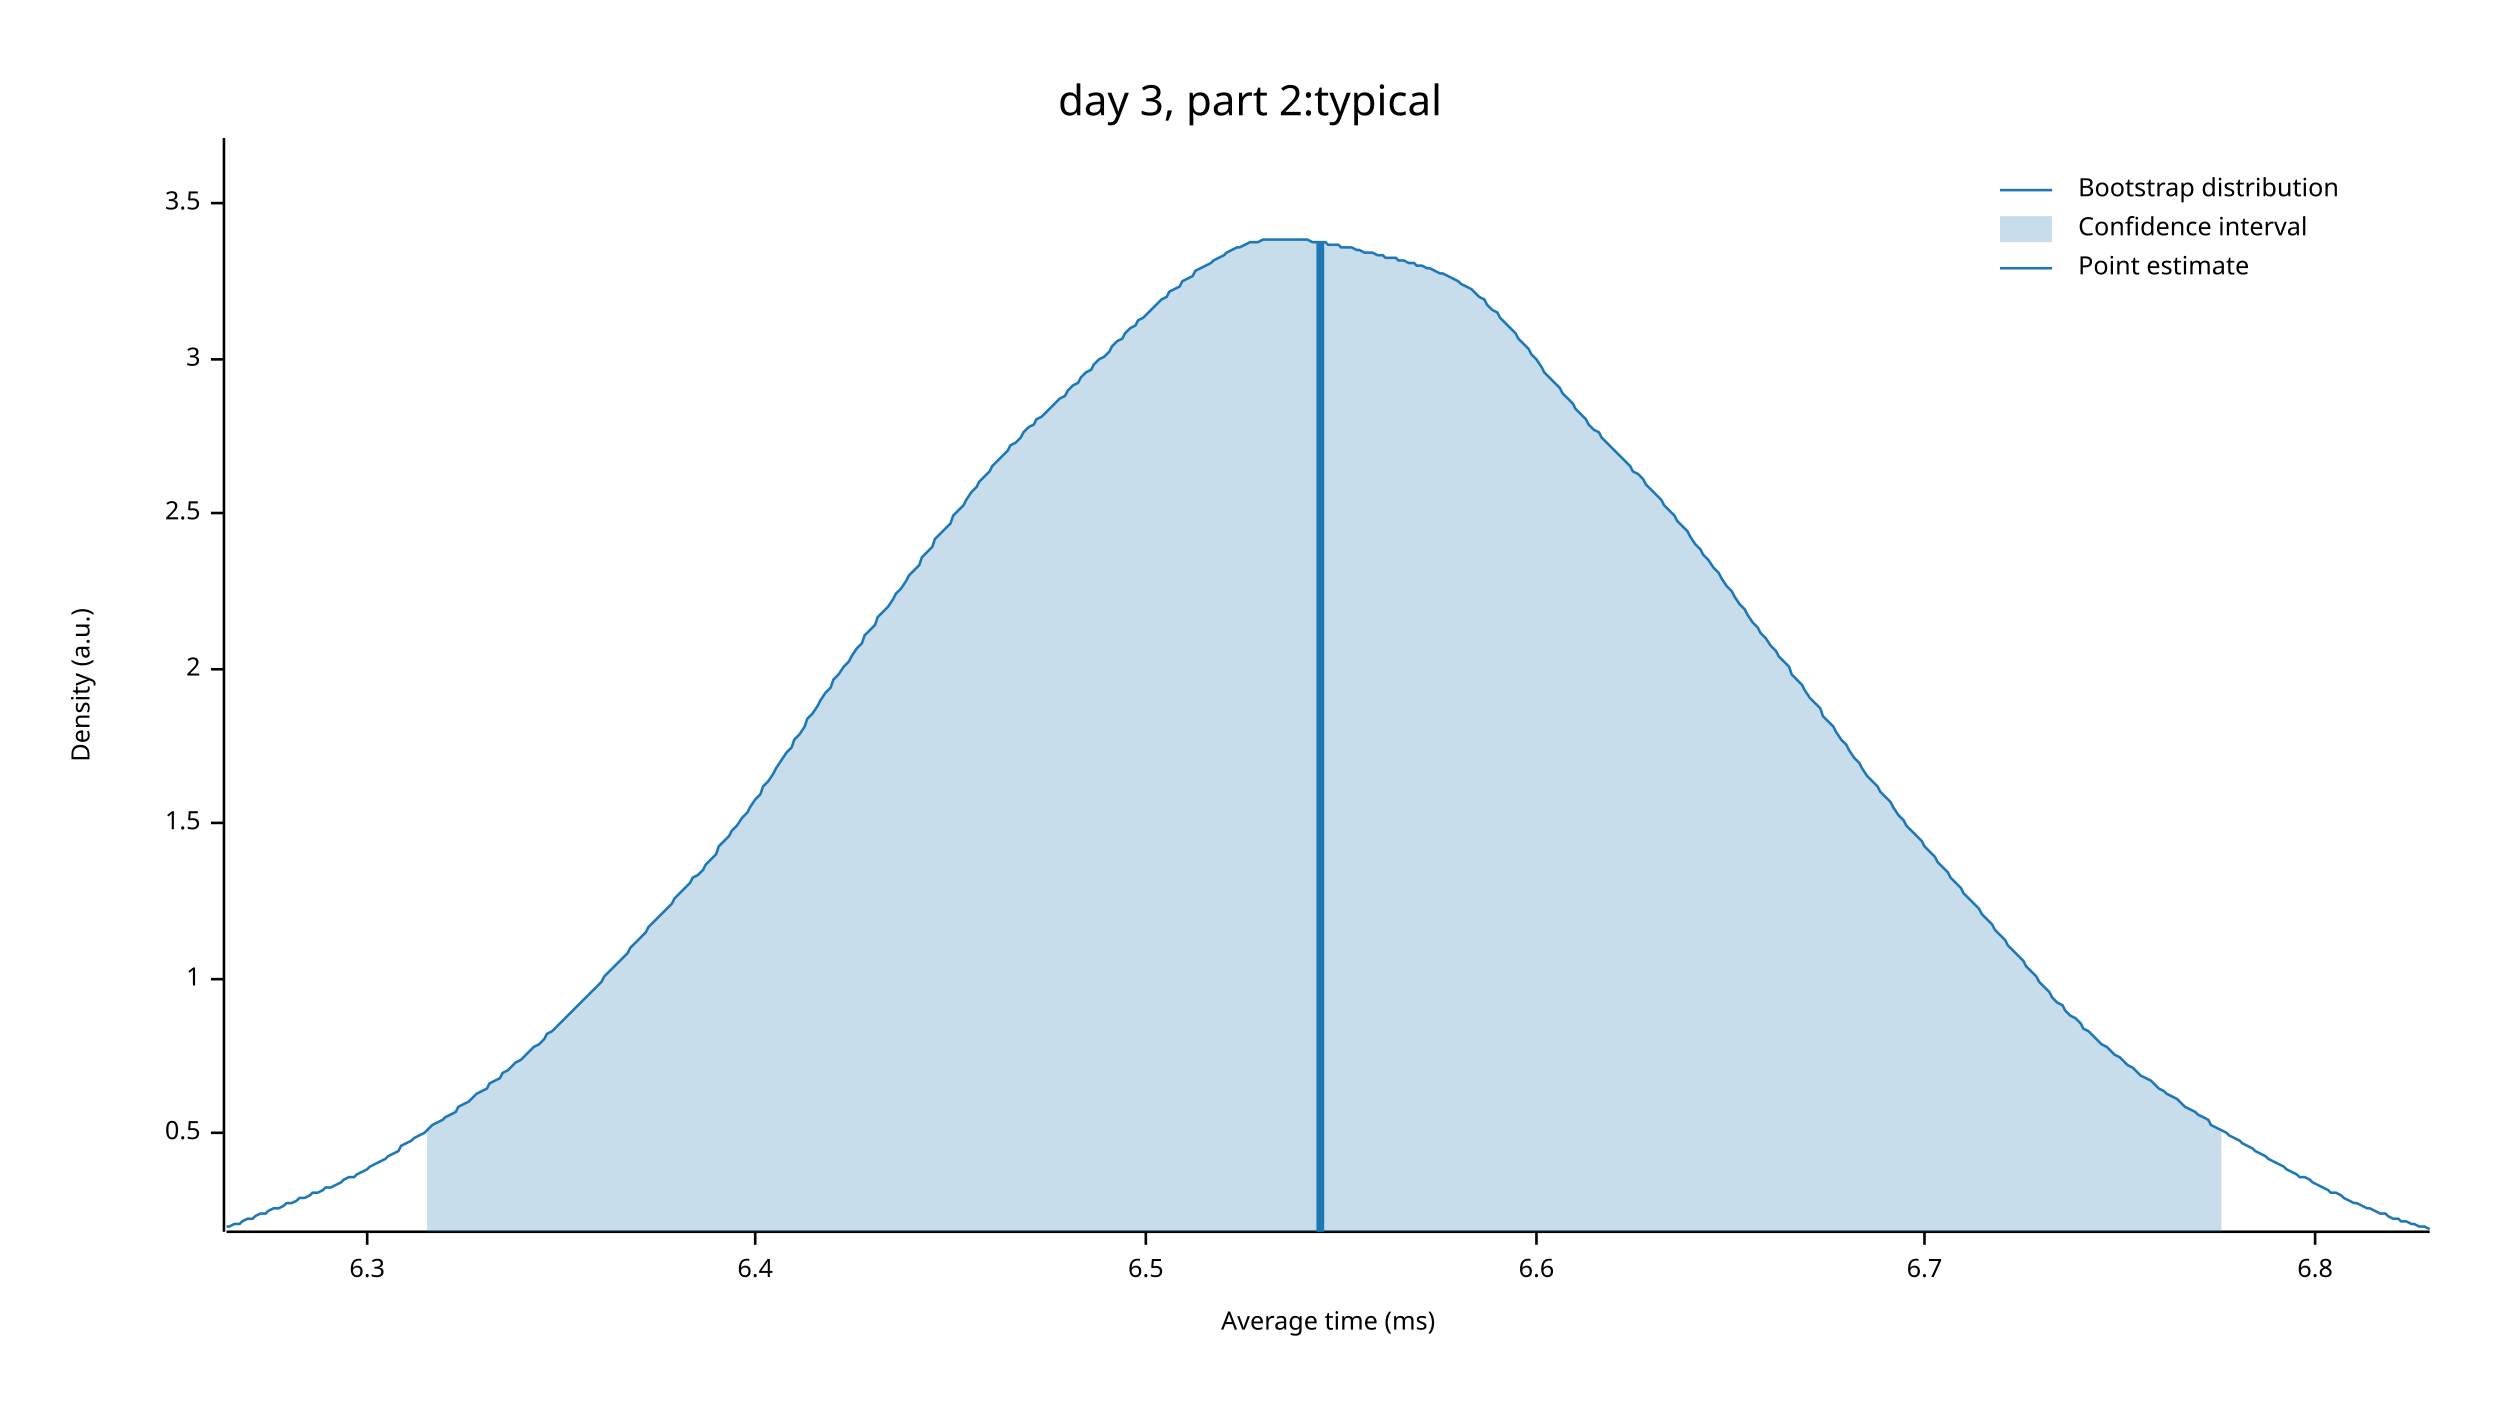
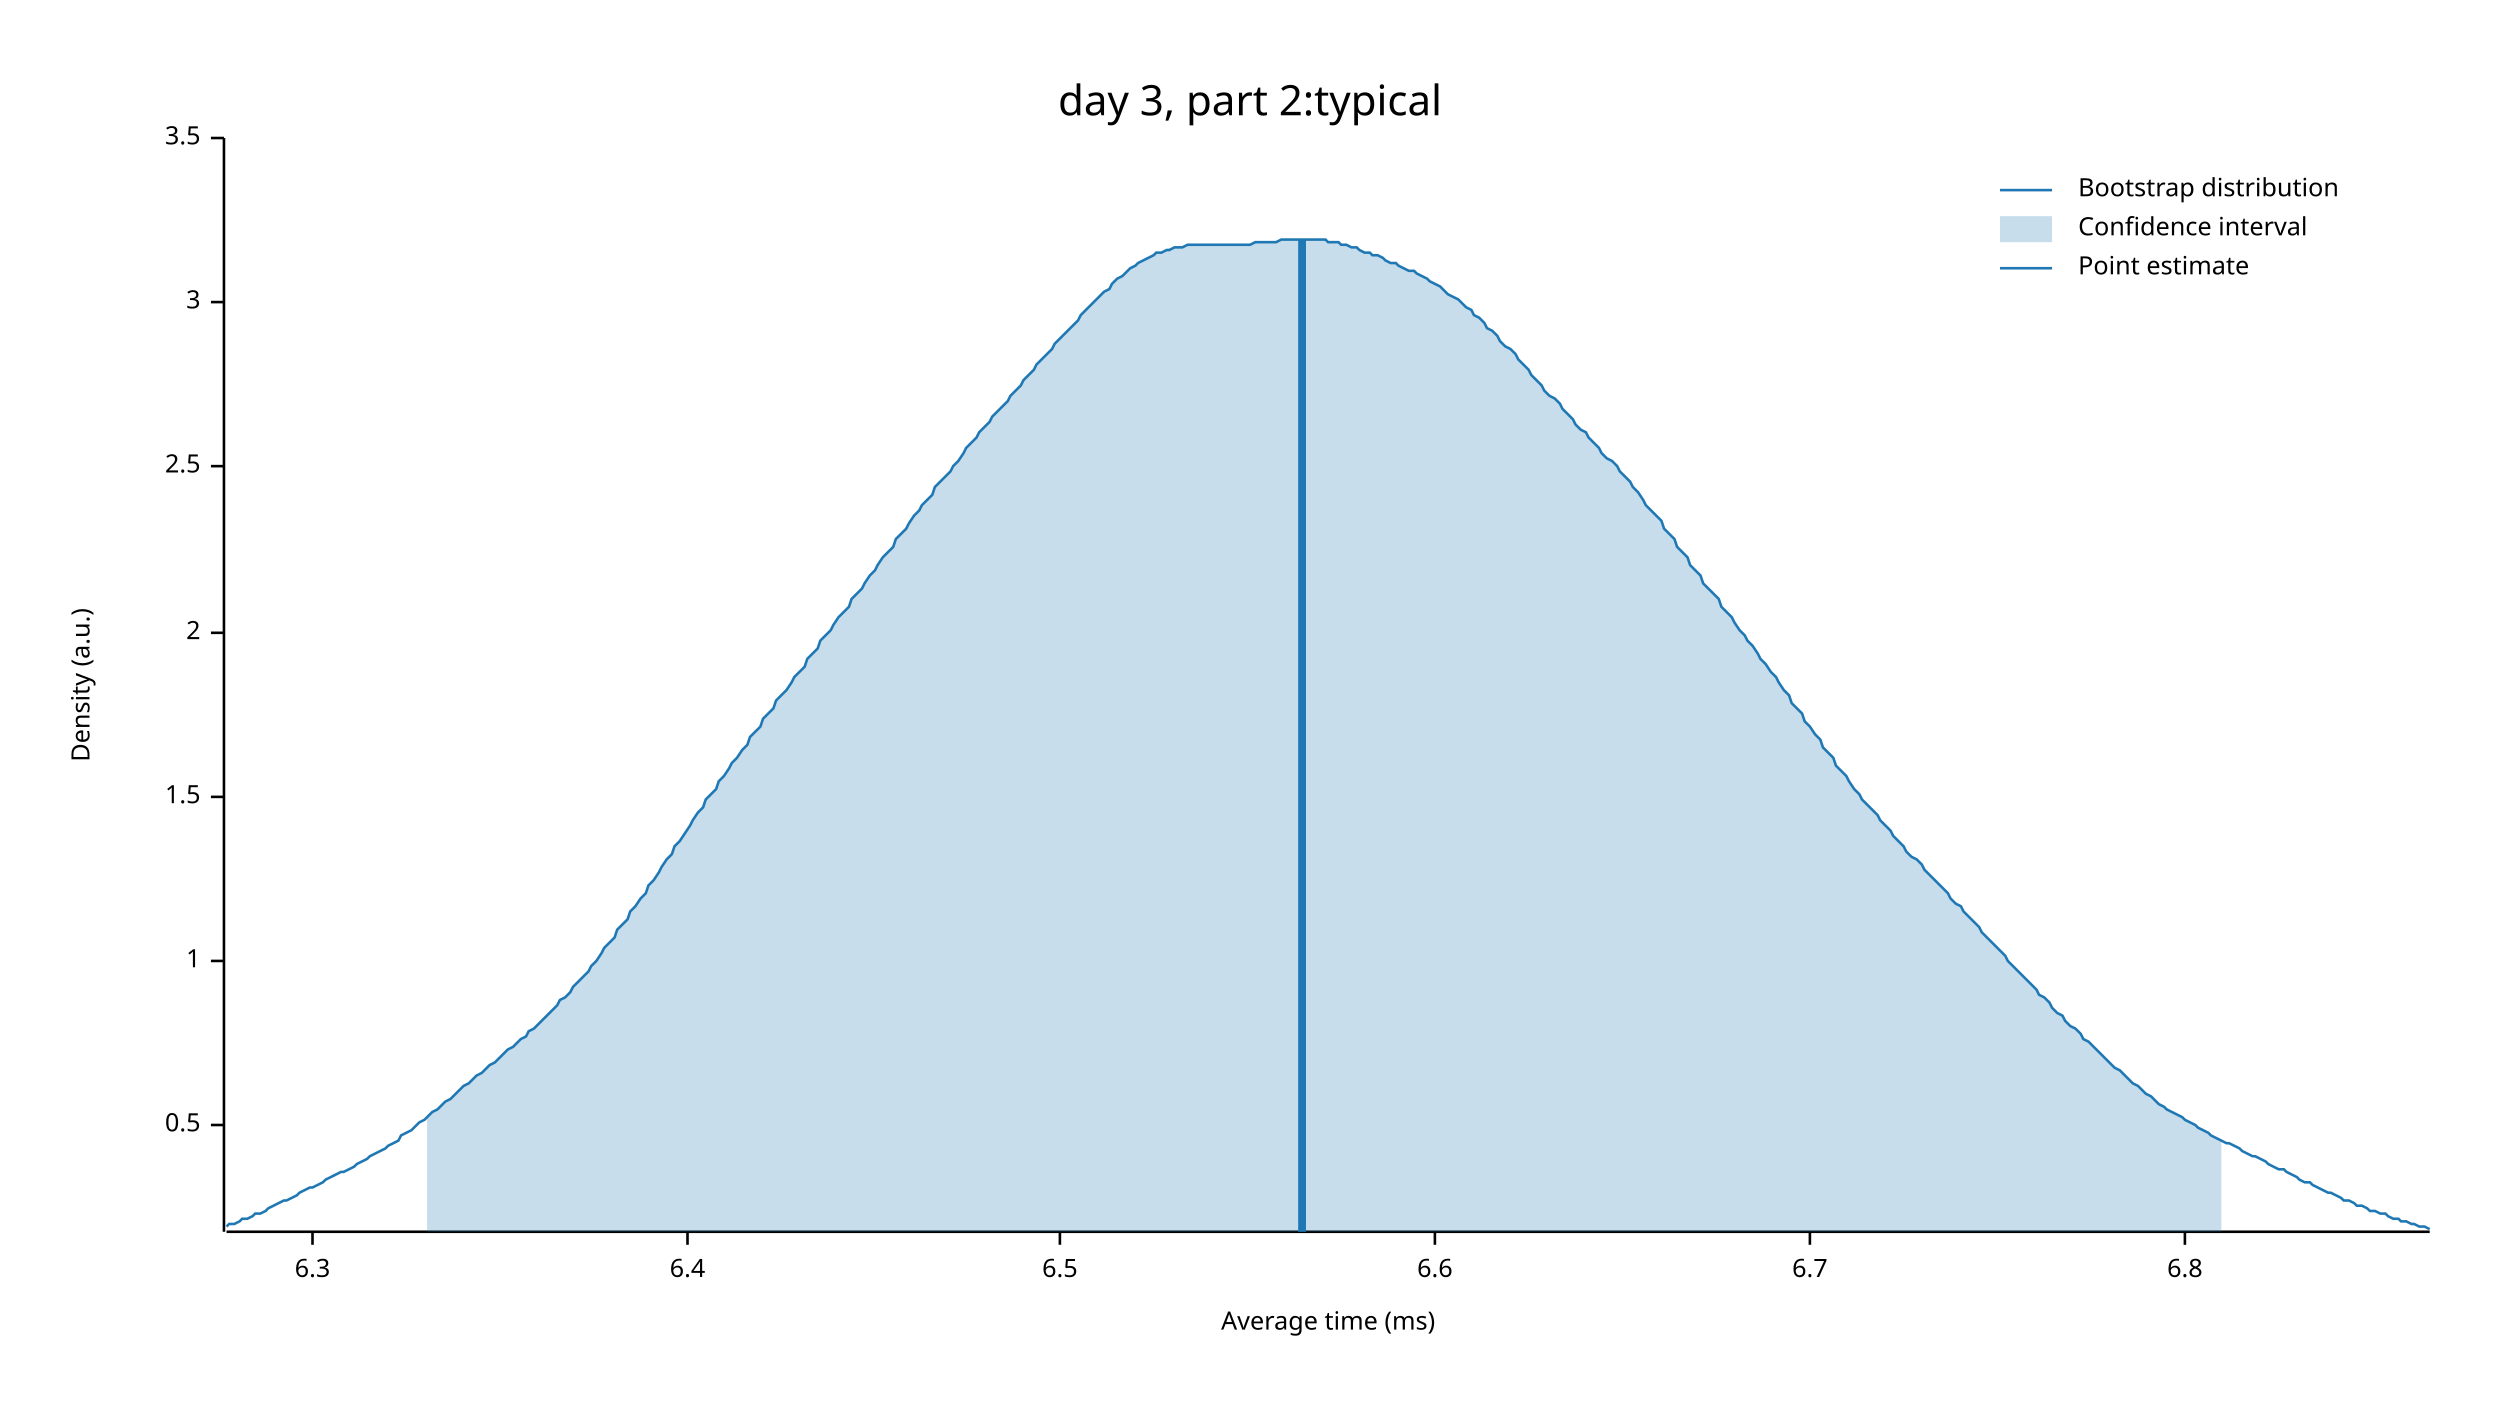
<svg xmlns="http://www.w3.org/2000/svg" width="960" height="540" viewBox="0 0 960 540">
  <text x="480" y="32" dy="0.76em" text-anchor="middle" font-family="sans-serif" font-size="16.129" opacity="1" fill="#000000">
day 3, part 2:typical
</text>
  <text x="27" y="263" dy="0.76em" text-anchor="middle" font-family="sans-serif" font-size="9.677" opacity="1" fill="#000000" transform="rotate(270, 27, 263)">
Density (a.u.)
</text>
  <text x="510" y="513" dy="-0.5ex" text-anchor="middle" font-family="sans-serif" font-size="9.677" opacity="1" fill="#000000">
Average time (ms)
</text>
  <polyline fill="none" opacity="1" stroke="#000000" stroke-width="1" points="86,53 86,473 " />
-   <text x="77" y="435" dy="0.5ex" text-anchor="end" font-family="sans-serif" font-size="9.677" opacity="1" fill="#000000">
+   <text x="77" y="432" dy="0.5ex" text-anchor="end" font-family="sans-serif" font-size="9.677" opacity="1" fill="#000000">
0.5
</text>
-   <polyline fill="none" opacity="1" stroke="#000000" stroke-width="1" points="81,435 86,435 " />
-   <text x="77" y="376" dy="0.5ex" text-anchor="end" font-family="sans-serif" font-size="9.677" opacity="1" fill="#000000">
+   <polyline fill="none" opacity="1" stroke="#000000" stroke-width="1" points="81,432 86,432 " />
+   <text x="77" y="369" dy="0.5ex" text-anchor="end" font-family="sans-serif" font-size="9.677" opacity="1" fill="#000000">
1
</text>
-   <polyline fill="none" opacity="1" stroke="#000000" stroke-width="1" points="81,376 86,376 " />
-   <text x="77" y="316" dy="0.5ex" text-anchor="end" font-family="sans-serif" font-size="9.677" opacity="1" fill="#000000">
+   <polyline fill="none" opacity="1" stroke="#000000" stroke-width="1" points="81,369 86,369 " />
+   <text x="77" y="306" dy="0.5ex" text-anchor="end" font-family="sans-serif" font-size="9.677" opacity="1" fill="#000000">
1.5
</text>
-   <polyline fill="none" opacity="1" stroke="#000000" stroke-width="1" points="81,316 86,316 " />
-   <text x="77" y="257" dy="0.5ex" text-anchor="end" font-family="sans-serif" font-size="9.677" opacity="1" fill="#000000">
+   <polyline fill="none" opacity="1" stroke="#000000" stroke-width="1" points="81,306 86,306 " />
+   <text x="77" y="243" dy="0.5ex" text-anchor="end" font-family="sans-serif" font-size="9.677" opacity="1" fill="#000000">
2
</text>
-   <polyline fill="none" opacity="1" stroke="#000000" stroke-width="1" points="81,257 86,257 " />
-   <text x="77" y="197" dy="0.5ex" text-anchor="end" font-family="sans-serif" font-size="9.677" opacity="1" fill="#000000">
+   <polyline fill="none" opacity="1" stroke="#000000" stroke-width="1" points="81,243 86,243 " />
+   <text x="77" y="179" dy="0.5ex" text-anchor="end" font-family="sans-serif" font-size="9.677" opacity="1" fill="#000000">
2.5
</text>
-   <polyline fill="none" opacity="1" stroke="#000000" stroke-width="1" points="81,197 86,197 " />
-   <text x="77" y="138" dy="0.5ex" text-anchor="end" font-family="sans-serif" font-size="9.677" opacity="1" fill="#000000">
+   <polyline fill="none" opacity="1" stroke="#000000" stroke-width="1" points="81,179 86,179 " />
+   <text x="77" y="116" dy="0.5ex" text-anchor="end" font-family="sans-serif" font-size="9.677" opacity="1" fill="#000000">
3
</text>
-   <polyline fill="none" opacity="1" stroke="#000000" stroke-width="1" points="81,138 86,138 " />
-   <text x="77" y="78" dy="0.5ex" text-anchor="end" font-family="sans-serif" font-size="9.677" opacity="1" fill="#000000">
+   <polyline fill="none" opacity="1" stroke="#000000" stroke-width="1" points="81,116 86,116 " />
+   <text x="77" y="53" dy="0.5ex" text-anchor="end" font-family="sans-serif" font-size="9.677" opacity="1" fill="#000000">
3.5
</text>
-   <polyline fill="none" opacity="1" stroke="#000000" stroke-width="1" points="81,78 86,78 " />
+   <polyline fill="none" opacity="1" stroke="#000000" stroke-width="1" points="81,53 86,53 " />
  <polyline fill="none" opacity="1" stroke="#000000" stroke-width="1" points="87,473 933,473 " />
-   <text x="141" y="483" dy="0.76em" text-anchor="middle" font-family="sans-serif" font-size="9.677" opacity="1" fill="#000000">
+   <text x="120" y="483" dy="0.76em" text-anchor="middle" font-family="sans-serif" font-size="9.677" opacity="1" fill="#000000">
6.3
</text>
-   <polyline fill="none" opacity="1" stroke="#000000" stroke-width="1" points="141,473 141,478 " />
-   <text x="290" y="483" dy="0.76em" text-anchor="middle" font-family="sans-serif" font-size="9.677" opacity="1" fill="#000000">
+   <polyline fill="none" opacity="1" stroke="#000000" stroke-width="1" points="120,473 120,478 " />
+   <text x="264" y="483" dy="0.76em" text-anchor="middle" font-family="sans-serif" font-size="9.677" opacity="1" fill="#000000">
6.4
</text>
-   <polyline fill="none" opacity="1" stroke="#000000" stroke-width="1" points="290,473 290,478 " />
-   <text x="440" y="483" dy="0.76em" text-anchor="middle" font-family="sans-serif" font-size="9.677" opacity="1" fill="#000000">
+   <polyline fill="none" opacity="1" stroke="#000000" stroke-width="1" points="264,473 264,478 " />
+   <text x="407" y="483" dy="0.76em" text-anchor="middle" font-family="sans-serif" font-size="9.677" opacity="1" fill="#000000">
6.5
</text>
-   <polyline fill="none" opacity="1" stroke="#000000" stroke-width="1" points="440,473 440,478 " />
-   <text x="590" y="483" dy="0.76em" text-anchor="middle" font-family="sans-serif" font-size="9.677" opacity="1" fill="#000000">
+   <polyline fill="none" opacity="1" stroke="#000000" stroke-width="1" points="407,473 407,478 " />
+   <text x="551" y="483" dy="0.76em" text-anchor="middle" font-family="sans-serif" font-size="9.677" opacity="1" fill="#000000">
6.6
</text>
-   <polyline fill="none" opacity="1" stroke="#000000" stroke-width="1" points="590,473 590,478 " />
-   <text x="739" y="483" dy="0.76em" text-anchor="middle" font-family="sans-serif" font-size="9.677" opacity="1" fill="#000000">
+   <polyline fill="none" opacity="1" stroke="#000000" stroke-width="1" points="551,473 551,478 " />
+   <text x="695" y="483" dy="0.76em" text-anchor="middle" font-family="sans-serif" font-size="9.677" opacity="1" fill="#000000">
6.7
</text>
-   <polyline fill="none" opacity="1" stroke="#000000" stroke-width="1" points="739,473 739,478 " />
-   <text x="889" y="483" dy="0.76em" text-anchor="middle" font-family="sans-serif" font-size="9.677" opacity="1" fill="#000000">
+   <polyline fill="none" opacity="1" stroke="#000000" stroke-width="1" points="695,473 695,478 " />
+   <text x="839" y="483" dy="0.76em" text-anchor="middle" font-family="sans-serif" font-size="9.677" opacity="1" fill="#000000">
6.8
</text>
-   <polyline fill="none" opacity="1" stroke="#000000" stroke-width="1" points="889,473 889,478 " />
-   <polyline fill="none" opacity="1" stroke="#1F78B4" stroke-width="1" points="87,471 88,471 90,470 92,470 93,469 95,468 97,468 98,467 100,466 102,466 103,465 105,464 107,464 109,463 110,462 112,462 114,461 115,460 117,460 119,459 120,458 122,458 124,457 125,456 127,456 129,455 131,454 132,453 134,452 136,452 137,451 139,450 141,449 142,448 144,447 146,446 148,445 149,444 151,443 153,442 154,440 156,439 158,438 159,437 161,436 163,435 164,434 166,432 168,431 170,430 171,429 173,428 175,427 176,425 178,424 180,423 181,422 183,420 185,419 187,418 188,416 190,415 192,414 193,412 195,411 197,409 198,408 200,407 202,405 203,404 205,402 207,401 209,399 210,397 212,396 214,394 215,393 217,391 219,389 220,388 222,386 224,384 226,382 227,381 229,379 231,377 232,375 234,373 236,371 237,370 239,368 241,366 242,364 244,362 246,360 248,358 249,356 251,354 253,352 254,351 256,349 258,347 259,345 261,343 263,341 265,339 266,337 268,336 270,334 271,332 273,330 275,328 276,325 278,323 280,321 281,319 283,317 285,314 287,312 288,310 290,307 292,305 293,302 295,300 297,297 298,295 300,292 302,289 304,287 305,284 307,282 309,279 310,276 312,274 314,271 315,269 317,266 319,264 320,261 322,259 324,256 326,254 327,252 329,249 331,247 332,244 334,242 336,240 337,237 339,235 341,233 343,230 344,228 346,226 348,223 349,221 351,219 353,217 354,214 356,212 358,210 359,207 361,205 363,203 365,201 366,198 368,196 370,194 371,192 373,189 375,187 376,185 378,183 380,181 381,179 383,177 385,175 387,173 388,171 390,170 392,168 393,166 395,164 397,163 398,161 400,160 402,158 404,156 405,155 407,153 409,152 410,150 412,148 414,147 415,145 417,143 419,142 420,140 422,138 424,137 426,135 427,133 429,131 431,130 432,128 434,126 436,125 437,123 439,122 441,120 443,118 444,117 446,115 448,114 449,112 451,111 453,110 454,108 456,107 458,106 459,104 461,103 463,102 465,101 466,100 468,99 470,98 471,97 473,96 475,95 476,95 478,94 480,93 482,93 483,93 485,92 487,92 488,92 490,92 492,92 493,92 495,92 497,92 498,92 500,92 502,92 504,93 505,93 507,93 509,93 510,94 512,94 514,94 515,95 517,95 519,95 521,96 522,96 524,97 526,97 527,97 529,98 531,98 532,99 534,99 536,99 537,100 539,100 541,101 543,101 544,102 546,102 548,103 549,103 551,104 553,105 554,105 556,106 558,107 560,108 561,109 563,110 565,111 566,112 568,114 570,115 571,117 573,119 575,120 576,122 578,124 580,126 582,128 583,130 585,132 587,134 588,136 590,138 592,141 593,143 595,145 597,147 599,149 600,151 602,153 604,155 605,157 607,159 609,161 610,163 612,165 614,166 615,168 617,170 619,172 621,174 622,175 624,177 626,179 627,181 629,182 631,184 632,186 634,188 636,190 638,192 639,194 641,196 643,198 644,200 646,202 648,204 649,206 651,209 653,211 654,213 656,215 658,218 660,220 661,222 663,225 665,227 666,229 668,232 670,234 671,236 673,239 675,241 676,243 678,245 680,248 682,250 683,252 685,254 687,256 688,259 690,261 692,263 693,265 695,268 697,270 699,272 700,275 702,277 704,279 705,281 707,284 709,286 710,288 712,291 714,293 715,295 717,298 719,300 721,302 722,304 724,306 726,308 727,310 729,313 731,315 732,317 734,319 736,321 738,323 739,325 741,327 743,329 744,331 746,333 748,335 749,337 751,339 753,341 754,343 756,345 758,347 760,349 761,351 763,353 765,355 766,357 768,359 770,361 771,363 773,365 775,367 777,369 778,371 780,373 782,375 783,377 785,379 787,381 788,383 790,385 792,386 793,388 795,390 797,391 799,393 800,395 802,396 804,398 805,399 807,401 809,402 810,403 812,405 814,406 816,408 817,409 819,410 821,412 822,413 824,414 826,415 827,416 829,418 831,419 832,420 834,421 836,422 838,424 839,425 841,426 843,427 844,428 846,429 848,430 849,432 851,433 853,434 855,435 856,436 858,437 860,438 861,439 863,440 865,441 866,442 868,443 870,444 871,445 873,446 875,447 877,448 878,449 880,450 882,451 883,452 885,452 887,453 888,454 890,455 892,456 894,457 895,458 897,458 899,459 900,460 902,461 904,462 905,462 907,463 909,464 910,464 912,465 914,466 916,466 917,467 919,468 921,468 922,469 924,469 926,470 927,470 929,471 931,471 933,472 " />
-   <polygon opacity="0.25" fill="#1F78B4" points="164,434 166,432 168,431 170,430 171,429 173,428 175,427 176,425 178,424 180,423 181,422 183,420 185,419 187,418 188,416 190,415 192,414 193,412 195,411 197,409 198,408 200,407 202,405 203,404 205,402 207,401 209,399 210,397 212,396 214,394 215,393 217,391 219,389 220,388 222,386 224,384 226,382 227,381 229,379 231,377 232,375 234,373 236,371 237,370 239,368 241,366 242,364 244,362 246,360 248,358 249,356 251,354 253,352 254,351 256,349 258,347 259,345 261,343 263,341 265,339 266,337 268,336 270,334 271,332 273,330 275,328 276,325 278,323 280,321 281,319 283,317 285,314 287,312 288,310 290,307 292,305 293,302 295,300 297,297 298,295 300,292 302,289 304,287 305,284 307,282 309,279 310,276 312,274 314,271 315,269 317,266 319,264 320,261 322,259 324,256 326,254 327,252 329,249 331,247 332,244 334,242 336,240 337,237 339,235 341,233 343,230 344,228 346,226 348,223 349,221 351,219 353,217 354,214 356,212 358,210 359,207 361,205 363,203 365,201 366,198 368,196 370,194 371,192 373,189 375,187 376,185 378,183 380,181 381,179 383,177 385,175 387,173 388,171 390,170 392,168 393,166 395,164 397,163 398,161 400,160 402,158 404,156 405,155 407,153 409,152 410,150 412,148 414,147 415,145 417,143 419,142 420,140 422,138 424,137 426,135 427,133 429,131 431,130 432,128 434,126 436,125 437,123 439,122 441,120 443,118 444,117 446,115 448,114 449,112 451,111 453,110 454,108 456,107 458,106 459,104 461,103 463,102 465,101 466,100 468,99 470,98 471,97 473,96 475,95 476,95 478,94 480,93 482,93 483,93 485,92 487,92 488,92 490,92 492,92 493,92 495,92 497,92 498,92 500,92 502,92 504,93 505,93 507,93 509,93 510,94 512,94 514,94 515,95 517,95 519,95 521,96 522,96 524,97 526,97 527,97 529,98 531,98 532,99 534,99 536,99 537,100 539,100 541,101 543,101 544,102 546,102 548,103 549,103 551,104 553,105 554,105 556,106 558,107 560,108 561,109 563,110 565,111 566,112 568,114 570,115 571,117 573,119 575,120 576,122 578,124 580,126 582,128 583,130 585,132 587,134 588,136 590,138 592,141 593,143 595,145 597,147 599,149 600,151 602,153 604,155 605,157 607,159 609,161 610,163 612,165 614,166 615,168 617,170 619,172 621,174 622,175 624,177 626,179 627,181 629,182 631,184 632,186 634,188 636,190 638,192 639,194 641,196 643,198 644,200 646,202 648,204 649,206 651,209 653,211 654,213 656,215 658,218 660,220 661,222 663,225 665,227 666,229 668,232 670,234 671,236 673,239 675,241 676,243 678,245 680,248 682,250 683,252 685,254 687,256 688,259 690,261 692,263 693,265 695,268 697,270 699,272 700,275 702,277 704,279 705,281 707,284 709,286 710,288 712,291 714,293 715,295 717,298 719,300 721,302 722,304 724,306 726,308 727,310 729,313 731,315 732,317 734,319 736,321 738,323 739,325 741,327 743,329 744,331 746,333 748,335 749,337 751,339 753,341 754,343 756,345 758,347 760,349 761,351 763,353 765,355 766,357 768,359 770,361 771,363 773,365 775,367 777,369 778,371 780,373 782,375 783,377 785,379 787,381 788,383 790,385 792,386 793,388 795,390 797,391 799,393 800,395 802,396 804,398 805,399 807,401 809,402 810,403 812,405 814,406 816,408 817,409 819,410 821,412 822,413 824,414 826,415 827,416 829,418 831,419 832,420 834,421 836,422 838,424 839,425 841,426 843,427 844,428 846,429 848,430 849,432 851,433 853,434 853,473 164,473 " />
-   <polyline fill="none" opacity="1" stroke="#1F78B4" stroke-width="3" points="507,473 507,93 " />
+   <polyline fill="none" opacity="1" stroke="#000000" stroke-width="1" points="839,473 839,478 " />
+   <polyline fill="none" opacity="1" stroke="#1F78B4" stroke-width="1" points="87,471 88,470 90,470 92,469 93,468 95,468 97,467 98,466 100,466 102,465 103,464 105,463 107,462 109,461 110,461 112,460 114,459 115,458 117,457 119,456 120,456 122,455 124,454 125,453 127,452 129,451 131,450 132,450 134,449 136,448 137,447 139,446 141,445 142,444 144,443 146,442 148,441 149,440 151,439 153,438 154,436 156,435 158,434 159,433 161,431 163,430 164,429 166,427 168,426 170,424 171,423 173,422 175,420 176,419 178,417 180,416 181,415 183,413 185,412 187,410 188,409 190,408 192,406 193,405 195,403 197,402 198,401 200,399 202,398 203,396 205,395 207,393 209,391 210,390 212,388 214,386 215,384 217,383 219,381 220,379 222,377 224,375 226,373 227,371 229,369 231,366 232,364 234,362 236,360 237,357 239,355 241,353 242,350 244,348 246,345 248,343 249,340 251,338 253,335 254,333 256,330 258,328 259,325 261,323 263,320 265,317 266,315 268,312 270,310 271,307 273,305 275,303 276,300 278,298 280,295 281,293 283,291 285,288 287,286 288,283 290,281 292,279 293,276 295,274 297,272 298,269 300,267 302,265 304,262 305,260 307,258 309,256 310,253 312,251 314,249 315,246 317,244 319,242 320,240 322,237 324,235 326,233 327,230 329,228 331,226 332,224 334,221 336,219 337,217 339,214 341,212 343,210 344,207 346,205 348,203 349,201 351,198 353,196 354,194 356,192 358,190 359,187 361,185 363,183 365,181 366,179 368,177 370,174 371,172 373,170 375,168 376,166 378,164 380,162 381,160 383,158 385,156 387,154 388,152 390,150 392,148 393,146 395,144 397,142 398,140 400,138 402,136 404,134 405,132 407,130 409,128 410,127 412,125 414,123 415,121 417,119 419,117 420,116 422,114 424,112 426,111 427,109 429,107 431,106 432,105 434,103 436,102 437,101 439,100 441,99 443,98 444,97 446,97 448,96 449,96 451,95 453,95 454,95 456,94 458,94 459,94 461,94 463,94 465,94 466,94 468,94 470,94 471,94 473,94 475,94 476,94 478,94 480,94 482,93 483,93 485,93 487,93 488,93 490,93 492,92 493,92 495,92 497,92 498,92 500,92 502,92 504,92 505,92 507,92 509,92 510,93 512,93 514,93 515,94 517,94 519,95 521,95 522,96 524,97 526,97 527,98 529,98 531,99 532,100 534,101 536,101 537,102 539,103 541,104 543,104 544,105 546,106 548,107 549,108 551,109 553,110 554,111 556,113 558,114 560,115 561,116 563,118 565,119 566,121 568,122 570,124 571,126 573,127 575,129 576,131 578,133 580,134 582,136 583,138 585,140 587,142 588,144 590,146 592,148 593,150 595,152 597,153 599,155 600,157 602,159 604,161 605,163 607,165 609,166 610,168 612,170 614,172 615,174 617,176 619,177 621,179 622,181 624,183 626,185 627,187 629,189 631,192 632,194 634,196 636,198 638,200 639,203 641,205 643,207 644,210 646,212 648,214 649,217 651,219 653,221 654,224 656,226 658,228 660,230 661,233 663,235 665,237 666,239 668,242 670,244 671,246 673,248 675,251 676,253 678,255 680,258 682,260 683,262 685,265 687,267 688,270 690,272 692,274 693,277 695,279 697,282 699,284 700,287 702,289 704,291 705,294 707,296 709,298 710,300 712,303 714,305 715,307 717,309 719,311 721,313 722,315 724,317 726,319 727,321 729,323 731,325 732,327 734,329 736,330 738,332 739,334 741,336 743,338 744,339 746,341 748,343 749,345 751,347 753,348 754,350 756,352 758,354 760,356 761,358 763,360 765,362 766,363 768,365 770,367 771,369 773,371 775,373 777,375 778,376 780,378 782,380 783,382 785,383 787,385 788,387 790,389 792,390 793,392 795,394 797,395 799,397 800,399 802,400 804,402 805,403 807,405 809,407 810,408 812,410 814,411 816,413 817,414 819,416 821,417 822,418 824,420 826,421 827,422 829,424 831,425 832,426 834,427 836,428 838,429 839,430 841,431 843,432 844,433 846,434 848,435 849,436 851,437 853,438 855,439 856,439 858,440 860,441 861,442 863,443 865,444 866,444 868,445 870,446 871,447 873,448 875,449 877,449 878,450 880,451 882,452 883,453 885,454 887,454 888,455 890,456 892,457 894,458 895,458 897,459 899,460 900,461 902,461 904,462 905,463 907,463 909,464 910,465 912,465 914,466 916,466 917,467 919,468 921,468 922,469 924,469 926,470 927,470 929,471 931,471 933,472 " />
+   <polygon opacity="0.25" fill="#1F78B4" points="164,429 166,427 168,426 170,424 171,423 173,422 175,420 176,419 178,417 180,416 181,415 183,413 185,412 187,410 188,409 190,408 192,406 193,405 195,403 197,402 198,401 200,399 202,398 203,396 205,395 207,393 209,391 210,390 212,388 214,386 215,384 217,383 219,381 220,379 222,377 224,375 226,373 227,371 229,369 231,366 232,364 234,362 236,360 237,357 239,355 241,353 242,350 244,348 246,345 248,343 249,340 251,338 253,335 254,333 256,330 258,328 259,325 261,323 263,320 265,317 266,315 268,312 270,310 271,307 273,305 275,303 276,300 278,298 280,295 281,293 283,291 285,288 287,286 288,283 290,281 292,279 293,276 295,274 297,272 298,269 300,267 302,265 304,262 305,260 307,258 309,256 310,253 312,251 314,249 315,246 317,244 319,242 320,240 322,237 324,235 326,233 327,230 329,228 331,226 332,224 334,221 336,219 337,217 339,214 341,212 343,210 344,207 346,205 348,203 349,201 351,198 353,196 354,194 356,192 358,190 359,187 361,185 363,183 365,181 366,179 368,177 370,174 371,172 373,170 375,168 376,166 378,164 380,162 381,160 383,158 385,156 387,154 388,152 390,150 392,148 393,146 395,144 397,142 398,140 400,138 402,136 404,134 405,132 407,130 409,128 410,127 412,125 414,123 415,121 417,119 419,117 420,116 422,114 424,112 426,111 427,109 429,107 431,106 432,105 434,103 436,102 437,101 439,100 441,99 443,98 444,97 446,97 448,96 449,96 451,95 453,95 454,95 456,94 458,94 459,94 461,94 463,94 465,94 466,94 468,94 470,94 471,94 473,94 475,94 476,94 478,94 480,94 482,93 483,93 485,93 487,93 488,93 490,93 492,92 493,92 495,92 497,92 498,92 500,92 502,92 504,92 505,92 507,92 509,92 510,93 512,93 514,93 515,94 517,94 519,95 521,95 522,96 524,97 526,97 527,98 529,98 531,99 532,100 534,101 536,101 537,102 539,103 541,104 543,104 544,105 546,106 548,107 549,108 551,109 553,110 554,111 556,113 558,114 560,115 561,116 563,118 565,119 566,121 568,122 570,124 571,126 573,127 575,129 576,131 578,133 580,134 582,136 583,138 585,140 587,142 588,144 590,146 592,148 593,150 595,152 597,153 599,155 600,157 602,159 604,161 605,163 607,165 609,166 610,168 612,170 614,172 615,174 617,176 619,177 621,179 622,181 624,183 626,185 627,187 629,189 631,192 632,194 634,196 636,198 638,200 639,203 641,205 643,207 644,210 646,212 648,214 649,217 651,219 653,221 654,224 656,226 658,228 660,230 661,233 663,235 665,237 666,239 668,242 670,244 671,246 673,248 675,251 676,253 678,255 680,258 682,260 683,262 685,265 687,267 688,270 690,272 692,274 693,277 695,279 697,282 699,284 700,287 702,289 704,291 705,294 707,296 709,298 710,300 712,303 714,305 715,307 717,309 719,311 721,313 722,315 724,317 726,319 727,321 729,323 731,325 732,327 734,329 736,330 738,332 739,334 741,336 743,338 744,339 746,341 748,343 749,345 751,347 753,348 754,350 756,352 758,354 760,356 761,358 763,360 765,362 766,363 768,365 770,367 771,369 773,371 775,373 777,375 778,376 780,378 782,380 783,382 785,383 787,385 788,387 790,389 792,390 793,392 795,394 797,395 799,397 800,399 802,400 804,402 805,403 807,405 809,407 810,408 812,410 814,411 816,413 817,414 819,416 821,417 822,418 824,420 826,421 827,422 829,424 831,425 832,426 834,427 836,428 838,429 839,430 841,431 843,432 844,433 846,434 848,435 849,436 851,437 853,438 853,473 164,473 " />
+   <polyline fill="none" opacity="1" stroke="#1F78B4" stroke-width="3" points="500,473 500,92 " />
  <text x="798" y="68" dy="0.76em" text-anchor="start" font-family="sans-serif" font-size="9.677" opacity="1" fill="#000000">
Bootstrap distribution
</text>
  <text x="798" y="83" dy="0.76em" text-anchor="start" font-family="sans-serif" font-size="9.677" opacity="1" fill="#000000">
Confidence interval
</text>
  <text x="798" y="98" dy="0.76em" text-anchor="start" font-family="sans-serif" font-size="9.677" opacity="1" fill="#000000">
Point estimate
</text>
  <polyline fill="none" opacity="1" stroke="#1F78B4" stroke-width="1" points="768,73 788,73 " />
  <rect x="768" y="83" width="20" height="10" opacity="0.25" fill="#1F78B4" stroke="none" />
  <polyline fill="none" opacity="1" stroke="#1F78B4" stroke-width="1" points="768,103 788,103 " />
</svg>
